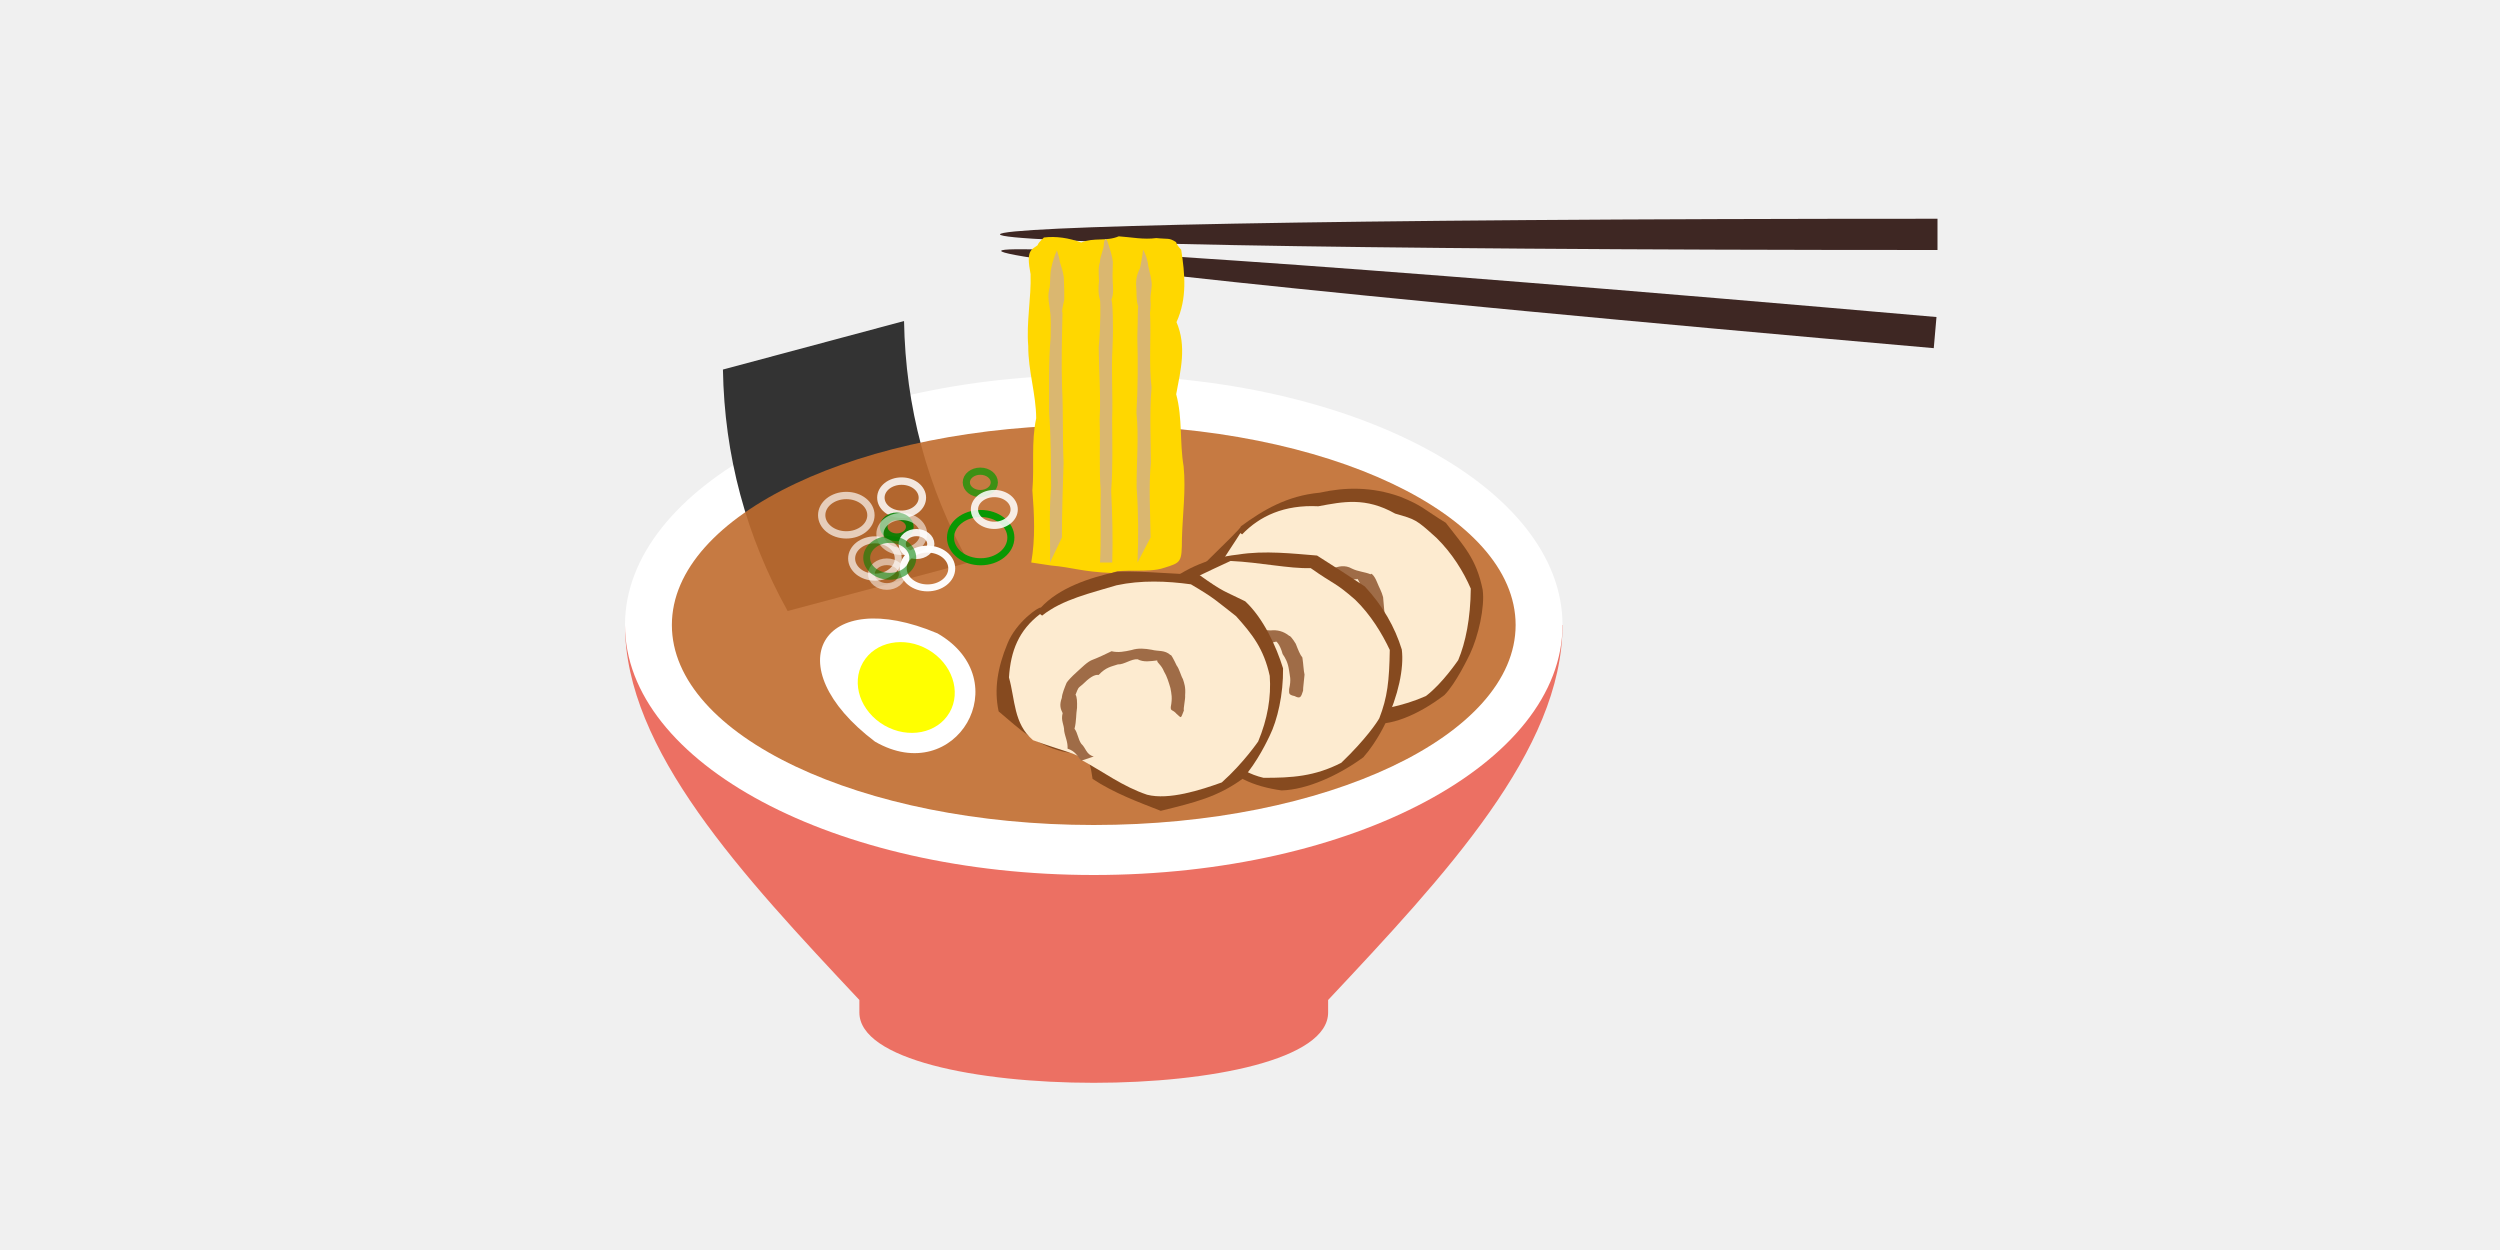
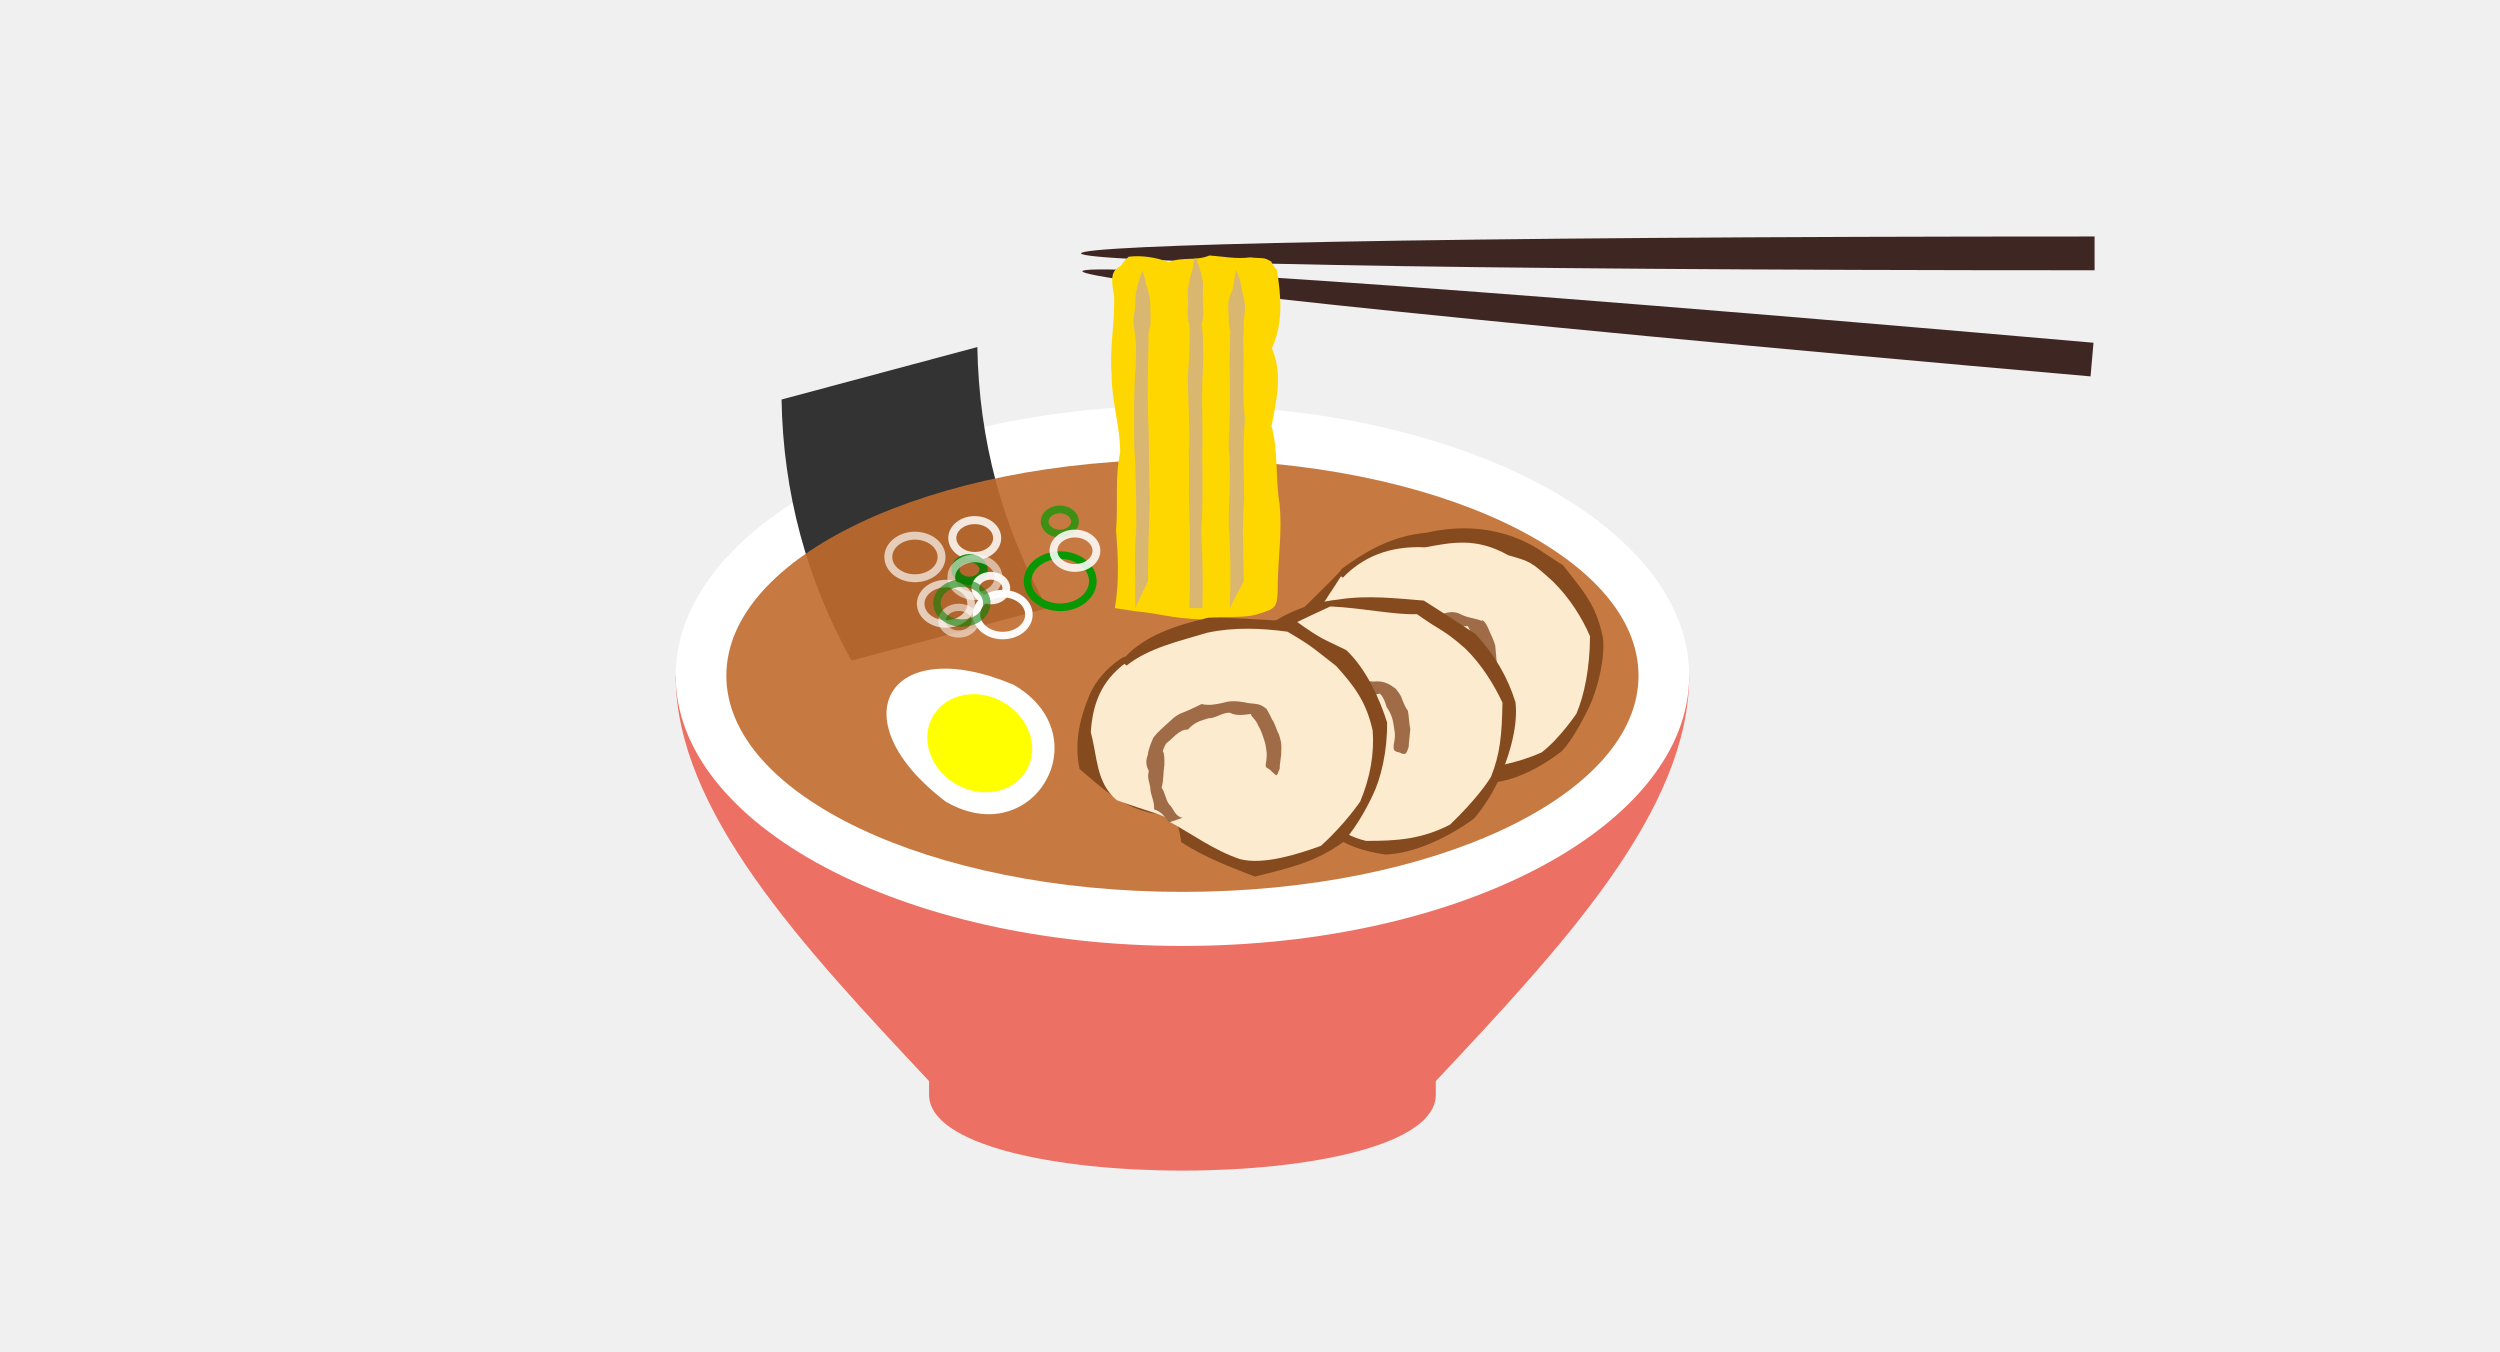
- <svg xmlns="http://www.w3.org/2000/svg" version="1.1" baseProfile="full" width="400" height="200" style="background: gray">
+ <svg xmlns="http://www.w3.org/2000/svg" version="1.1" baseProfile="full" width="370" height="200" style="background: gray">
  <path fill="#EC7063" d="M100 100C100 120.00 118.75 140.00 137.5 160L137.5 162C137.5 177 212.5 177 212.5 162L212.5 160C231.25 140.00 250 120.00 250 100Z" />
  <ellipse fill="white" cx="175" cy="100" rx="75" ry="40" />
  <path fill="#333" transform="rotate(-15,155,90)" d="M125 50L155 50Q150 70 155 90L125 90Q120 70 125 50" />
  <ellipse fill="#C06B2D" style="opacity:0.9" cx="175" cy="100" rx="67.5" ry="32" />
  <path fill="white" transform="rotate(-60,145,110)" d="M135 110C135 125 155 125 155 110C152.5 90 137.5 90 135 110" />
  <ellipse fill="yellow" transform="rotate(-60,145,110)" cx="145" cy="110" rx="7" ry="8" />
  <path fill="#3E2723" transform="rotate(5,210,44.5)" d="M310 42C110 42 110 47 310 47Z" />
  <path fill="#3E2723" d="M310 35C110 35 110 40 310 40Z" />
  <g transform="translate(175,100)">
    <path fill="gold" d="M-10 -10C  -9.33 -13.85 -9.52 -17.69 -9.82 -21.54 -9.49 -25.38 -10.03 -29.23 -9.21 -33.08 -9.23 -36.92 -10.51 -40.77 -10.48 -44.62 -10.81 -48.46 -9.98 -52.31 -10.11 -56.15 -10.86 -60.00 -10 -60 -8.99 -60.76 -8.80 -61.35 -7.86 -62.02 -8 -62 -6.00 -62.24 -4.00 -61.93 -2.00 -61.20 0.00 -62.04 2.00 -61.33 4.00 -62.19 6.00 -62.05 8.00 -61.63 10.00 -61.91 12.00 -61.70 12 -62 13.18 -61.26 13.24 -60.73 14.12 -59.97 14 -60 14.58 -56.15 14.98 -52.31 13.24 -48.46 14.89 -44.62 13.91 -40.77 13.19 -36.92 14.23 -33.08 13.72 -29.23 14.38 -25.38 14.76 -21.54 14.21 -17.69 14.11 -13.85 14.09 -10.00 14 -10 11.23 -9.14 8.75 -8.27 4.23 -9.09 2.92 -8.32 -1.96 -8.52 -3.36 -9.22 -6.83 -9.52 -10.32 -9.68 -10 -10 Z" />
    <path fill="#DAB770" d="M-7 -10C  -6.92 -14.00 -7.19 -18.00 -6.82 -22.00 -6.86 -26.00 -6.84 -30.00 -7.14 -34.00 -7.13 -38.00 -7.25 -42.00 -6.90 -46.00 -6.80 -50.00 -7 -50 -7.09 -51.01 -7.27 -52.01 -7.36 -53.02 -7.04 -54.07 -6.93 -55.09 -7.03 -56.07 -6.80 -57.08 -6.61 -58.06 -6.30 -59.04 -5.86 -60.01 -6 -60 -5.52 -59.05 -5.42 -58.06 -5.12 -57.08 -4.75 -56.09 -4.77 -55.07 -4.72 -54.06 -4.71 -53.04 -4.72 -52.03 -4.97 -51.00 -5.17 -49.98 -5 -50 -5.09 -46.00 -5.19 -42.00 -5.07 -38.00 -4.86 -34.00 -5.01 -30.00 -4.83 -26.00 -4.94 -22.00 -5.11 -18.00 -5.09 -14.00 -5.04 -10.00 -5 -10 Z" />
    <path fill="#DAB770" d="M1 -10C  1.21 -13.82 1.02 -17.64 1.11 -21.45 0.84 -25.27 1.07 -29.09 0.94 -32.91 1.15 -36.73 0.82 -40.55 0.79 -44.36 1.15 -48.18 1.06 -52.00 1 -52 0.69 -53.01 0.74 -54.02 0.84 -55.03 0.82 -56.05 0.66 -57.07 0.99 -58.07 1.00 -59.08 1.64 -60.06 1.62 -61.04 1.76 -62.01 2 -62 2.31 -61.04 2.61 -60.06 2.96 -59.07 3.06 -58.07 3.06 -57.07 2.97 -56.06 3.03 -55.05 3.07 -54.03 3.23 -53.00 2.82 -52.01 3 -52 3.18 -48.18 3.00 -44.36 2.77 -40.55 3.09 -36.73 2.94 -32.91 2.96 -29.09 3.07 -25.27 2.79 -21.45 2.97 -17.64 3.08 -13.82 2.96 -10.00 3 -10 Z" />
    <path fill="#DAB770" d="M7 -10C  7.17 -14.00 7.15 -18.00 6.86 -22.00 6.82 -26.00 7.24 -30.00 6.83 -34.00 7.06 -38.00 7.09 -42.00 6.97 -46.00 7.10 -50.00 7 -50 7.11 -50.98 6.75 -52.03 6.89 -53.02 6.80 -54.05 6.71 -55.08 6.86 -56.09 7.39 -57.04 7.56 -58.04 7.81 -59.02 7.88 -60.02 8 -60 8.42 -59.03 8.63 -58.06 8.73 -57.09 9.10 -56.06 9.23 -55.05 9.41 -54.02 9.02 -53.07 9.08 -52.04 9.16 -51.00 9.02 -50.00 9 -50 9.21 -46.00 8.78 -42.00 9.25 -38.00 8.91 -34.00 9.12 -30.00 9.14 -26.00 8.77 -22.00 9.05 -18.00 9.09 -14.00 9.07 -10.00 9 -10 Z" />
  </g>
  <ellipse fill="transparent" cx="156.91" cy="86.02" rx="4.83" ry="3.862" stroke="#009900" stroke-width="1.13" opacity="0.95" />
  <ellipse fill="transparent" cx="144.26" cy="79.63" rx="3.32" ry="2.655" stroke="white" stroke-width="1.19" opacity="0.84" />
  <ellipse fill="transparent" cx="135.41" cy="82.43" rx="3.94" ry="3.151" stroke="white" stroke-width="1.17" opacity="0.67" />
  <ellipse fill="transparent" cx="148.40" cy="90.96" rx="3.88" ry="3.102" stroke="white" stroke-width="1.11" opacity="0.97" />
  <ellipse fill="transparent" cx="143.48" cy="84.29" rx="2.09" ry="1.672" stroke="green" stroke-width="1.23" opacity="0.88" />
  <ellipse fill="transparent" cx="144.28" cy="85.43" rx="3.49" ry="2.793" stroke="white" stroke-width="1.15" opacity="0.55" />
  <ellipse fill="transparent" cx="146.64" cy="87.04" rx="2.29" ry="1.829" stroke="white" stroke-width="1.15" opacity="0.90" />
  <ellipse fill="transparent" cx="156.85" cy="77.18" rx="2.24" ry="1.792" stroke="#009900" stroke-width="1.15" opacity="0.69" />
  <ellipse fill="transparent" cx="139.99" cy="89.36" rx="3.73" ry="2.987" stroke="white" stroke-width="1.12" opacity="0.67" />
  <ellipse fill="transparent" cx="159.09" cy="81.51" rx="3.18" ry="2.544" stroke="white" stroke-width="1.16" opacity="0.86" />
  <ellipse fill="transparent" cx="141.89" cy="91.86" rx="2.47" ry="1.976" stroke="white" stroke-width="1.07" opacity="0.53" />
  <ellipse fill="transparent" cx="142.36" cy="89.26" rx="3.69" ry="2.949" stroke="green" stroke-width="1.10" opacity="0.57" />
  <g transform="translate(192,92) rotate(30) skewX(-10)">
    <path fill="#864A1F" d="M0 -10C  1.08 -14.09 2.56 -17.94 6.30 -20.98 8.91 -23.83 12.17 -25.99 16.70 -26.86 20.46 -27.42 21 -27 25.13 -26.90 29.89 -25.08 32.70 -24.37 36.73 -20.56 38.80 -18.38 41.04 -13.79 41.85 -10.64 42 -10 43.16 -5.50 42.96 -2.94 41.75 2.10 39.38 5.92 36.47 7.04 32.75 8.65 28.39 10.16 24.69 8.59 20.70 7.90 21 7 17.02 9.63 13.79 9.13 9.34 9.30 4.90 8.25 1.94 5.43 1.20 1.67 -0.60 -2.25 -0.20 -6.26 0.22 -10.00 0 -10 Z" />
    <path fill="#FDEBD0" d="M1 -9C  1.27 -12.94 3.13 -16.50 7.55 -18.99 10.14 -21.59 12.42 -24.06 17.87 -24.12 21.07 -24.94 21 -25 25.57 -24.06 29.11 -23.18 32.45 -21.54 35.12 -19.78 38.20 -15.63 40.12 -11.87 41.03 -8.85 41 -9 41.53 -4.39 40.75 -1.29 39.01 1.87 36.34 4.65 32.76 7.45 28.91 8.24 25.07 7.52 21.11 6.68 21 7 17.60 7.50 13.17 8.52 8.94 7.95 5.14 6.19 3.22 2.36 1.29 -0.97 1.24 -4.92 0.65 -9.04 1 -9 Z" />
    <path fill="#9F6C47" d="M21 8C  19.88 8.18 19.12 7.40 18.26 6.87 17.32 6.61 16.48 6.11 15.73 5.40 15.11 4.36 14.23 4.26 13.75 2.83 13.13 2.10 12.51 1.73 12.03 1.05 11.63 -0.12 11.32 -0.66 10.99 -2.06 11 -2 11.00 -3.10 11.10 -4.11 11.29 -5.08 11.45 -6.24 12.18 -6.48 12.30 -7.92 12.79 -8.79 13.73 -9.09 14.32 -9.94 15.00 -10.68 15.75 -11.35 16.29 -12.30 16.99 -13.03 18.21 -13.04 19.34 -13.11 20.15 -13.61 21.17 -13.75 21 -14 21.70 -13.92 22.75 -13.19 23.64 -12.57 24.31 -12.26 25.10 -11.58 25.95 -10.60 26.62 -9.83 27.17 -9.22 27.61 -8.80 28.22 -7.60 28.53 -7.26 28.95 -6.25 29 -6 28.00 -6.18 27.00 -5.59 27 -6 26.53 -6.76 25.93 -7.64 25.36 -8.22 24.60 -9.07 23.65 -10.13 23.04 -10.21 22.16 -10.74 21.09 -11.44 19.84 -12.27 20 -12 19.27 -11.32 18.18 -11.24 17.43 -10.60 16.71 -9.94 16.32 -8.74 15.37 -8.59 14.84 -7.75 14.59 -6.38 14.07 -5.69 13.68 -4.84 13.52 -3.45 13.21 -2.71 12.95 -2.35 13 -2 13.39 -1.14 13.85 -0.01 14.37 0.40 14.91 1.62 15.50 2.60 16.15 3.35 17.03 3.26 17.81 3.86 18.42 5.21 19.42 5.16 20.19 6.00 21.10 6.40 22.11 6.51 23.08 6.73 23 7 Z" />
  </g>
  <g transform="translate(179,102) rotate(30) skewX(-10)">
    <path fill="#864A1F" d="M0 -10C  0.73 -14.12 2.50 -17.95 6.17 -21.02 9.05 -23.77 12.99 -25.59 16.12 -27.22 20.98 -27.01 21 -27 25.28 -26.76 29.48 -25.55 33.30 -23.53 36.49 -20.97 38.71 -18.59 40.84 -14.37 42.14 -9.43 42 -10 43.04 -6.39 42.95 -2.97 41.78 1.46 39.37 6.00 36.23 8.17 32.42 9.82 28.29 10.44 24.75 8.44 21.09 6.72 21 7 17.00 9.67 13.55 9.47 9.36 9.28 6.28 7.23 2.97 4.92 -0.37 1.88 -0.37 -2.36 -2.00 -5.94 -0.83 -10.00 0 -10 Z" />
    <path fill="#FDEBD0" d="M1 -9C  2.23 -12.78 4.20 -16.23 5.92 -19.55 9.79 -21.75 14.04 -23.15 16.64 -24.97 21.56 -24.53 21 -25 25.48 -24.15 29.00 -23.31 32.43 -21.57 35.03 -19.96 38.22 -15.60 39.69 -13.20 40.86 -9.66 41 -9 41.38 -5.67 40.78 -0.44 38.90 3.57 36.20 5.61 32.67 7.86 28.63 9.17 25.04 7.62 20.90 7.30 21 7 17.00 8.74 13.09 8.65 8.73 8.21 5.33 6.00 3.13 2.46 1.18 -1.10 0.88 -4.96 1.90 -8.90 1 -9 Z" />
    <path fill="#9F6C47" d="M21 8C  20.04 7.75 19.25 7.04 18.30 6.78 17.33 6.58 16.65 5.63 15.75 5.35 14.95 4.87 14.40 3.64 13.73 2.93 12.97 2.95 12.47 2.06 12.06 0.57 11.63 -0.09 11.27 -1.22 11.02 -1.90 11 -2 10.90 -3.45 11.01 -4.35 11.23 -5.20 11.64 -5.88 11.96 -6.86 12.31 -7.90 13.09 -8.34 13.71 -9.12 14.20 -10.10 14.87 -10.85 15.56 -11.61 16.46 -12.07 17.25 -12.67 18.15 -13.12 18.89 -13.75 19.83 -14.06 21.09 -13.86 21 -14 21.81 -13.74 22.69 -13.29 23.60 -12.65 24.40 -12.09 24.94 -11.92 25.72 -11.13 26.50 -10.15 27.00 -9.72 27.61 -8.79 28.16 -7.80 28.50 -7.37 28.94 -6.27 29 -6 28.00 -5.95 27.00 -5.59 27 -6 26.60 -6.47 25.80 -8.10 25.32 -8.32 24.58 -9.12 23.70 -10.03 22.91 -10.48 22.12 -10.82 20.82 -11.93 19.92 -12.13 20 -12 19.36 -11.17 18.47 -10.75 17.43 -10.60 16.88 -9.66 16.11 -9.12 15.31 -8.70 14.90 -7.63 14.64 -6.27 13.98 -5.91 13.75 -4.66 13.39 -3.89 13.08 -3.29 13.06 -1.63 13 -2 13.40 -1.03 13.84 -0.40 14.35 0.76 14.97 1.02 15.52 2.40 16.31 2.51 17.01 3.33 17.77 4.03 18.57 4.65 19.21 5.92 20.31 5.60 21.16 6.20 22.03 6.76 22.95 7.18 23 7 Z" />
  </g>
  <g transform="translate(160,105) rotate(30) skewX(-10)">
    <path fill="#864A1F" d="M0 -10C  0.22 -14.16 2.80 -17.90 5.77 -21.12 9.43 -23.63 13.40 -25.38 16.10 -27.23 21.34 -26.73 21 -27 24.78 -27.23 28.78 -26.35 33.33 -23.49 36.49 -20.97 39.27 -17.36 41.19 -13.36 41.87 -10.55 42 -10 43.10 -5.98 42.98 -2.39 41.75 2.13 39.54 4.64 36.15 8.56 32.62 9.11 28.49 9.85 24.33 9.59 21.23 6.32 21 7 17.75 8.19 13.58 9.43 10.10 8.52 5.59 7.75 2.68 5.06 0.86 1.72 -0.39 -2.35 -1.56 -6.01 -0.36 -10.00 0 -10 Z" />
    <path fill="#FDEBD0" d="M1 -9C  1.80 -12.85 4.77 -16.09 7.09 -19.15 9.58 -21.84 12.91 -23.78 16.25 -25.24 20.76 -25.20 21 -25 25.19 -24.44 29.05 -23.25 32.03 -22.16 35.62 -18.86 38.03 -16.04 39.85 -12.72 41.04 -8.82 41 -9 41.48 -4.86 40.78 -0.26 38.97 2.45 36.07 6.45 32.77 7.42 28.91 8.23 25.00 7.75 20.72 7.85 21 7 17.25 8.22 12.87 8.99 8.70 8.24 6.45 4.82 3.33 2.22 0.76 -1.61 -0.37 -5.10 0.58 -9.05 1 -9 Z" />
    <path fill="#9F6C47" d="M21 8C  20.09 7.61 19.22 7.13 18.06 7.40 17.39 6.42 16.53 5.97 15.79 5.22 15.12 4.32 14.28 4.09 13.74 2.87 13.06 2.47 12.47 2.05 12.04 0.82 11.64 0.24 11.30 -0.89 11.06 -1.65 11 -2 11.05 -2.93 11.19 -3.86 11.36 -4.91 11.43 -6.28 11.91 -6.95 12.41 -7.74 12.88 -8.67 13.36 -9.62 14.34 -9.91 15.04 -10.63 15.72 -11.38 16.34 -12.23 17.25 -12.67 18.21 -13.04 19.20 -13.31 19.82 -14.09 21.13 -13.80 21 -14 22.00 -13.44 22.95 -12.85 23.63 -12.60 24.56 -11.76 25.15 -11.47 25.80 -10.95 26.33 -10.60 27.11 -9.41 27.58 -8.88 28.28 -7.37 28.55 -7.20 29.08 -5.62 29 -6 28.00 -6.14 27.00 -6.47 27 -6 26.56 -6.62 25.81 -8.06 25.26 -8.51 24.54 -9.22 23.76 -9.86 22.86 -10.59 22.02 -11.00 20.91 -11.77 20.23 -11.62 20 -12 19.25 -11.36 18.54 -10.63 17.44 -10.59 16.59 -10.15 16.32 -8.75 15.52 -8.30 14.97 -7.50 14.32 -6.99 14.23 -5.30 13.60 -5.06 13.35 -4.03 13.22 -2.69 13.04 -1.74 13 -2 13.42 -0.71 13.84 -0.53 14.38 0.16 14.97 0.98 15.57 2.06 16.25 2.80 16.85 4.09 17.68 4.40 18.40 5.28 19.29 5.64 20.25 5.82 21.00 6.74 22.14 6.39 22.89 7.35 23 7 Z" />
  </g>
</svg>
